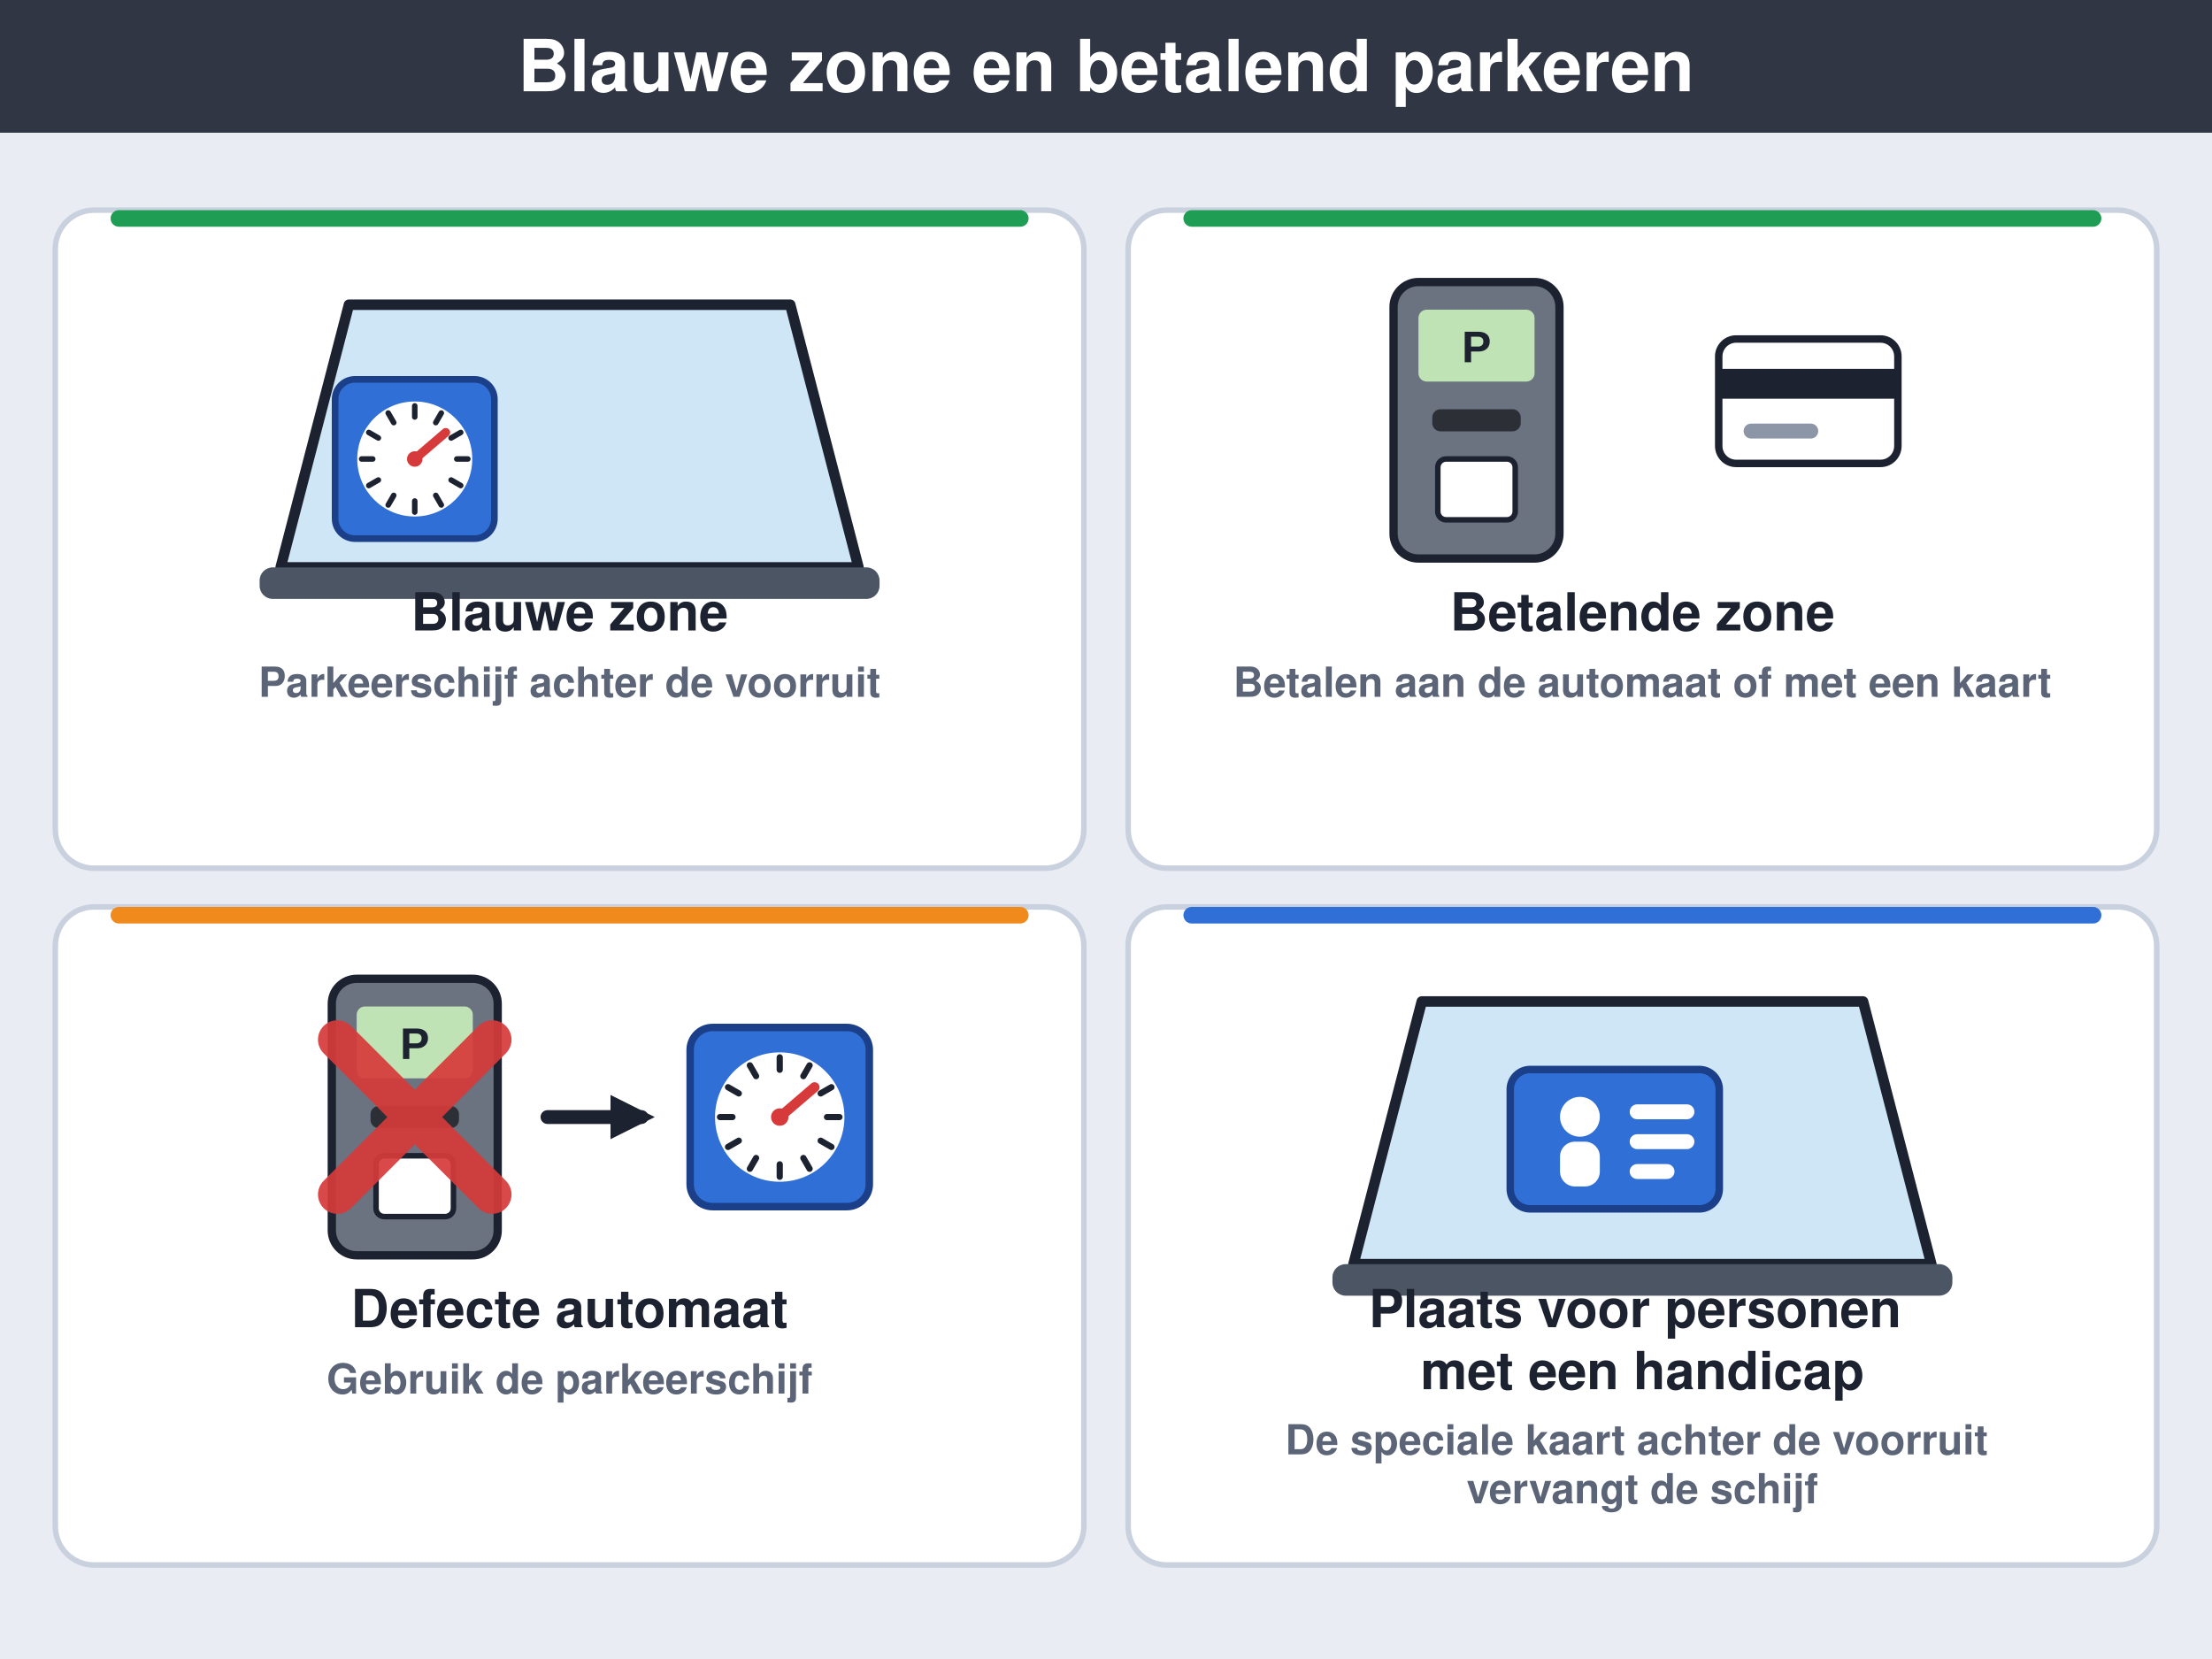
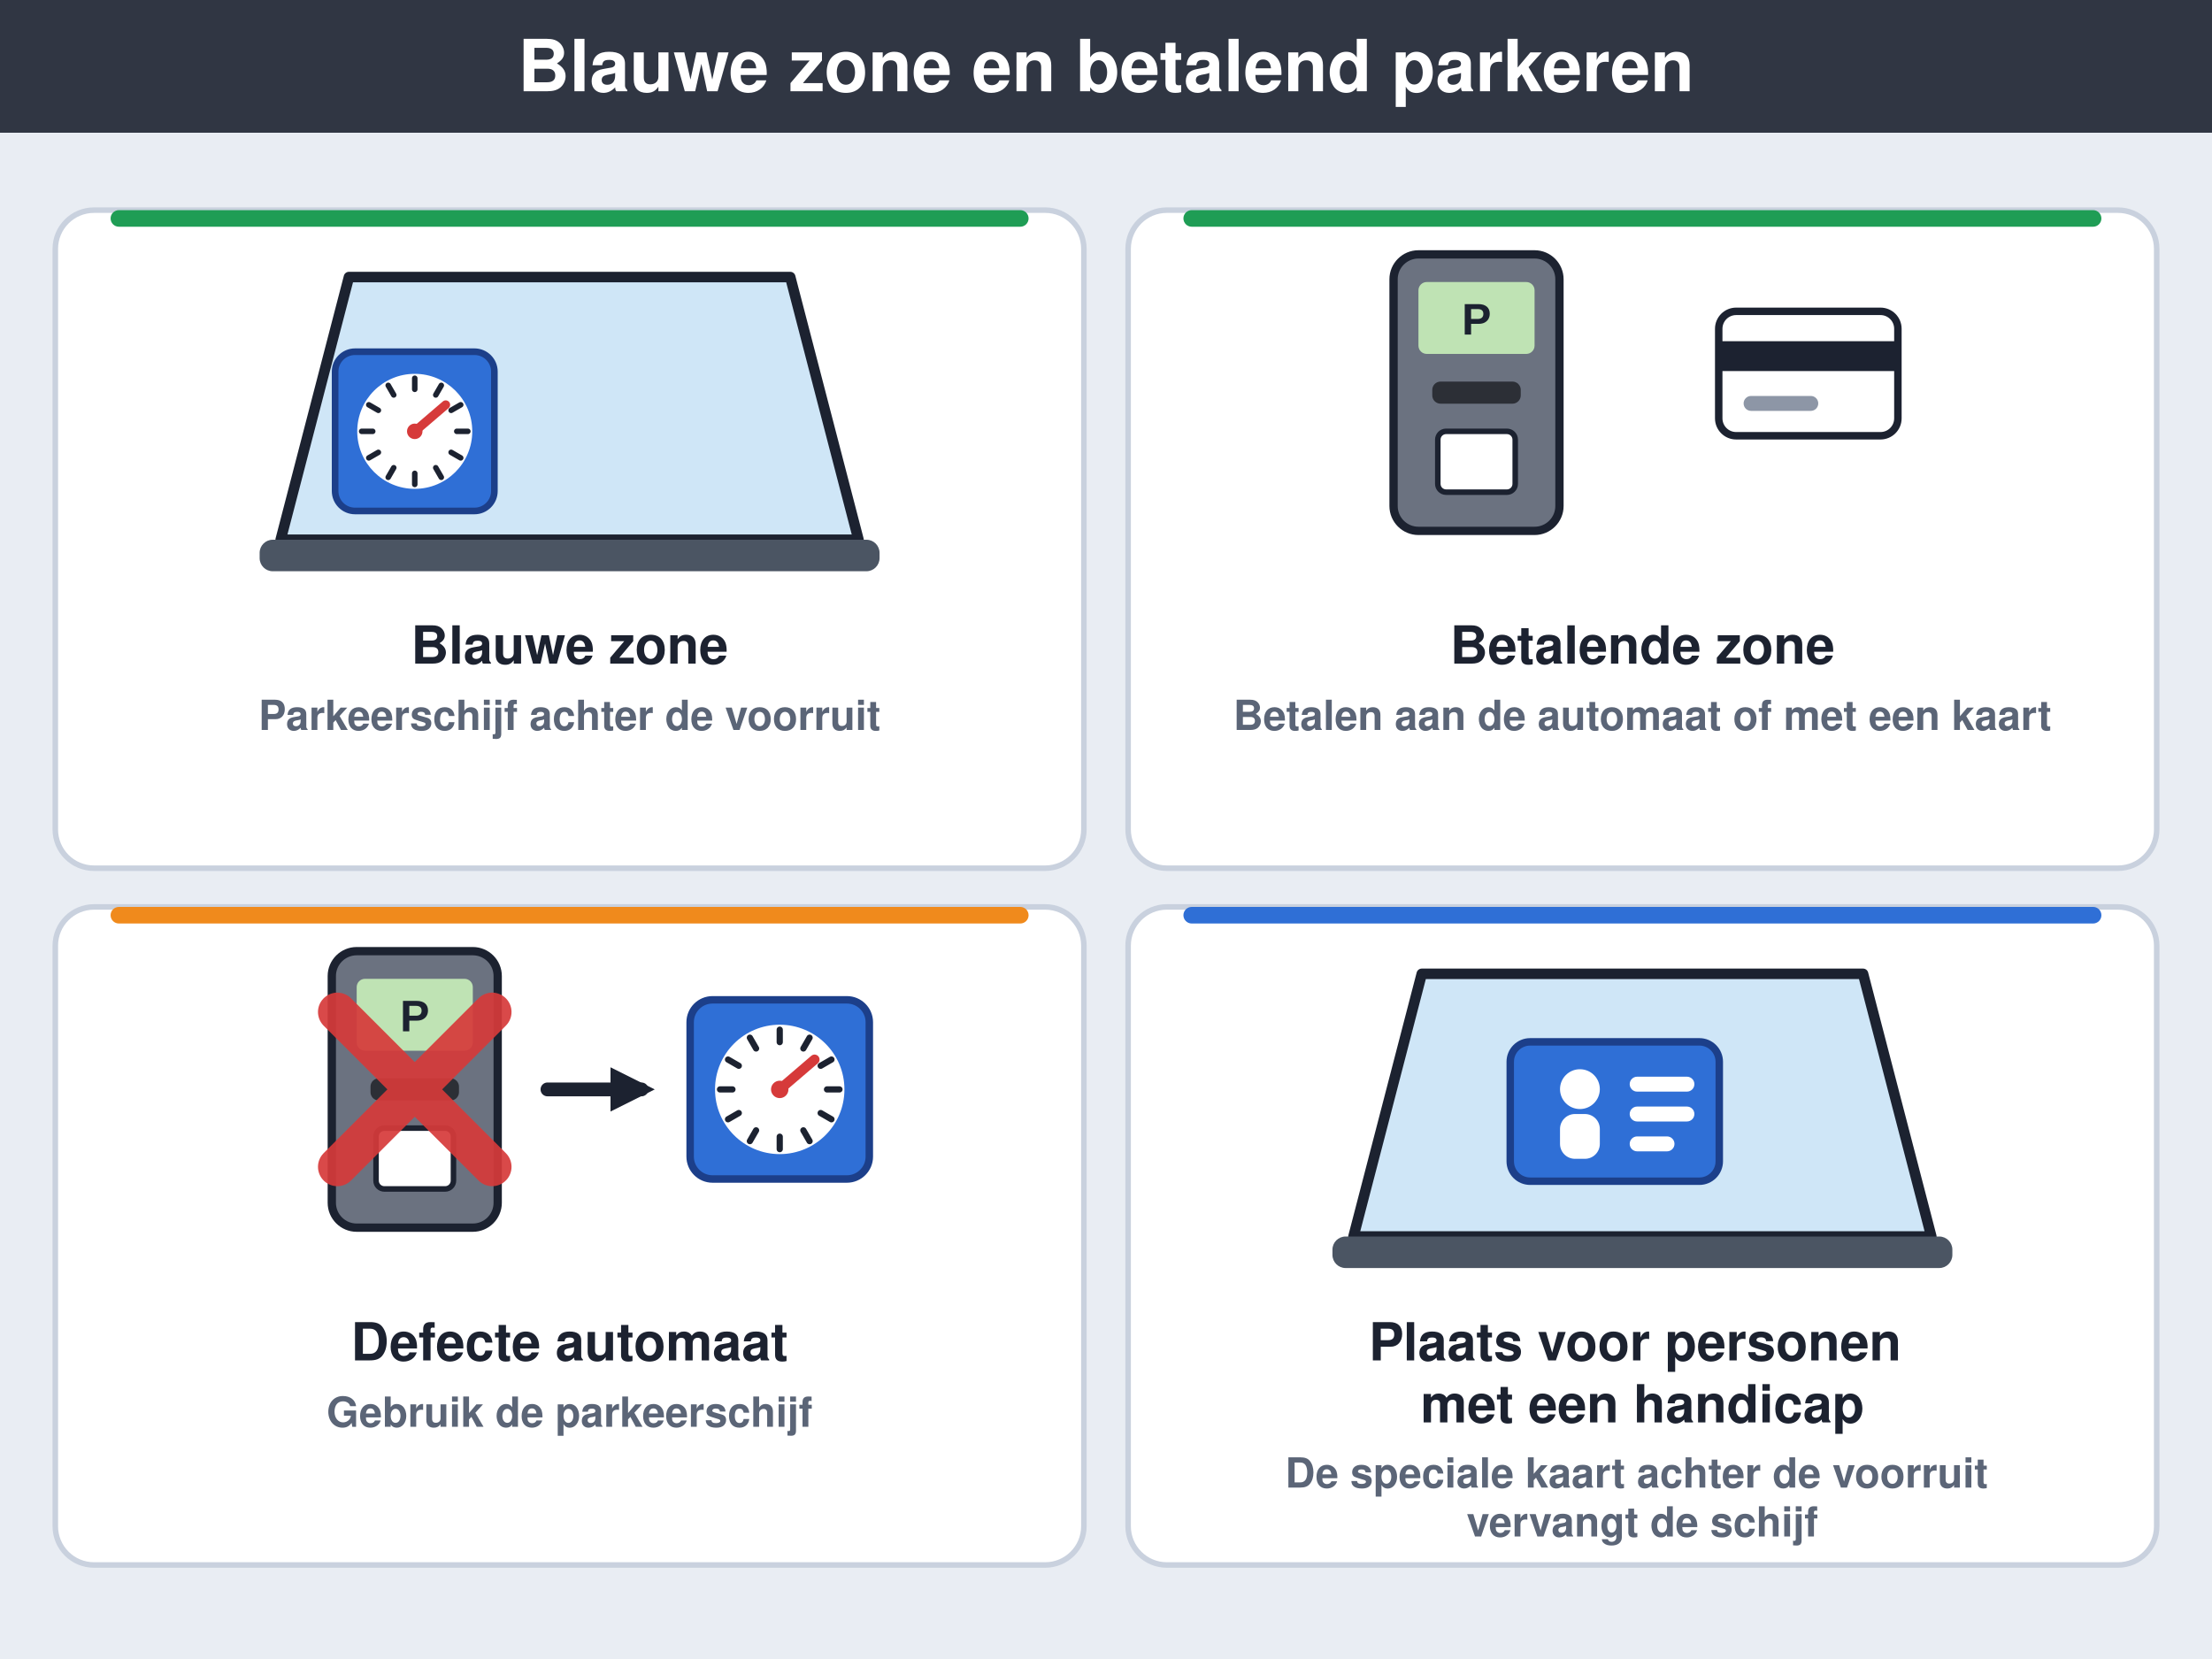
<svg xmlns="http://www.w3.org/2000/svg" viewBox="0 0 800 600" width="800" height="600" role="img" aria-labelledby="t d">
  <defs>
    <marker id="ah1c2230" viewBox="0 0 10 10" refX="7" refY="5" markerWidth="3.2" markerHeight="3.2" orient="auto" markerUnits="strokeWidth">
      <path d="M0 0 L10 5 L0 10 z" fill="#1c2230" />
    </marker>
  </defs>
  <rect width="800" height="600" fill="#e9edf3" />
  <rect x="20" y="76" width="372" height="238" rx="14" fill="#fff" stroke="#c9d1de" stroke-width="2" />
  <rect x="40" y="76" width="332" height="6" rx="3" fill="#1f9d55" />
-   <g transform="translate(206 152) rotate(0) scale(0.95)">
+   <g transform="translate(206 142) rotate(0) scale(0.95)">
    <path d="M-110,56 L-84,-44 L84,-44 L110,56 Z" fill="#cfe6f7" stroke="#1c2230" stroke-width="4" stroke-linejoin="round" />
    <rect x="-118" y="56" width="236" height="12" rx="5" fill="#4b5563" />
  </g>
-   <g transform="translate(150 166) rotate(0) scale(0.8)">
+   <g transform="translate(150 156) rotate(0) scale(0.8)">
    <rect x="-36" y="-36" width="72" height="72" rx="9" fill="#2f6fd6" stroke="#1c3f8a" stroke-width="3" />
    <circle r="26" fill="#fff" />
    <g stroke="#1c2230" stroke-width="2.5" stroke-linecap="round">
      <line x1="19" y1="0" x2="24" y2="0" />
      <line x1="16.45" y1="9.5" x2="20.78" y2="12" />
      <line x1="9.5" y1="16.45" x2="12" y2="20.78" />
      <line x1="0" y1="19" x2="0" y2="24" />
      <line x1="-9.5" y1="16.45" x2="-12" y2="20.78" />
      <line x1="-16.45" y1="9.5" x2="-20.78" y2="12" />
      <line x1="-19" y1="0" x2="-24" y2="0" />
      <line x1="-16.45" y1="-9.5" x2="-20.78" y2="-12" />
      <line x1="-9.5" y1="-16.45" x2="-12" y2="-20.78" />
      <line x1="0" y1="-19" x2="0" y2="-24" />
      <line x1="9.5" y1="-16.45" x2="12" y2="-20.78" />
      <line x1="16.45" y1="-9.5" x2="20.78" y2="-12" />
    </g>
    <path d="M0,0 L14,-12" stroke="#d63a3a" stroke-width="4" stroke-linecap="round" />
    <circle r="3.5" fill="#d63a3a" />
  </g>
-   <text x="206" y="228" font-family="Segoe UI, Helvetica, Arial, sans-serif" font-size="19" font-weight="700" fill="#1c2230" text-anchor="middle">
+   <text x="206" y="240" font-family="Segoe UI, Helvetica, Arial, sans-serif" font-size="19" font-weight="700" fill="#1c2230" text-anchor="middle">
    <tspan x="206" dy="0">Blauwe zone</tspan>
  </text>
-   <text x="206" y="252" font-family="Segoe UI, Helvetica, Arial, sans-serif" font-size="15" font-weight="600" fill="#5b6577" text-anchor="middle">
+   <text x="206" y="264" font-family="Segoe UI, Helvetica, Arial, sans-serif" font-size="15" font-weight="600" fill="#5b6577" text-anchor="middle">
    <tspan x="206" dy="0">Parkeerschijf achter de voorruit</tspan>
  </text>
  <rect x="408" y="76" width="372" height="238" rx="14" fill="#fff" stroke="#c9d1de" stroke-width="2" />
  <rect x="428" y="76" width="332" height="6" rx="3" fill="#1f9d55" />
-   <g transform="translate(534 152) rotate(0) scale(1)">
+   <g transform="translate(534 142) rotate(0) scale(1)">
    <rect x="-30" y="-50" width="60" height="100" rx="9" fill="#6b7280" stroke="#1c2230" stroke-width="3" />
    <rect x="-21" y="-40" width="42" height="26" rx="3" fill="#bfe3b4" />
    <text x="0" y="-21" font-family="Segoe UI, Arial, sans-serif" font-size="16" font-weight="700" fill="#1c2230" text-anchor="middle">P</text>
    <rect x="-16" y="-4" width="32" height="8" rx="3" fill="#2c2f36" />
    <rect x="-14" y="14" width="28" height="22" rx="3" fill="#fff" stroke="#1c2230" stroke-width="2" />
  </g>
-   <g transform="translate(654 146) rotate(0) scale(0.9)">
+   <g transform="translate(654 136) rotate(0) scale(0.9)">
    <rect x="-36" y="-26" width="72" height="50" rx="7" fill="#fff" stroke="#1c2230" stroke-width="3" />
    <rect x="-36" y="-14" width="72" height="12" fill="#1c2230" />
    <rect x="-26" y="8" width="30" height="6" rx="3" fill="#8d96a6" />
  </g>
-   <text x="594" y="228" font-family="Segoe UI, Helvetica, Arial, sans-serif" font-size="19" font-weight="700" fill="#1c2230" text-anchor="middle">
+   <text x="594" y="240" font-family="Segoe UI, Helvetica, Arial, sans-serif" font-size="19" font-weight="700" fill="#1c2230" text-anchor="middle">
    <tspan x="594" dy="0">Betalende zone</tspan>
  </text>
-   <text x="594" y="252" font-family="Segoe UI, Helvetica, Arial, sans-serif" font-size="15" font-weight="600" fill="#5b6577" text-anchor="middle">
+   <text x="594" y="264" font-family="Segoe UI, Helvetica, Arial, sans-serif" font-size="15" font-weight="600" fill="#5b6577" text-anchor="middle">
    <tspan x="594" dy="0">Betalen aan de automaat of met een kaart</tspan>
  </text>
  <rect x="20" y="328" width="372" height="238" rx="14" fill="#fff" stroke="#c9d1de" stroke-width="2" />
  <rect x="40" y="328" width="332" height="6" rx="3" fill="#f08a1c" />
-   <g transform="translate(150 404) rotate(0) scale(1)">
+   <g transform="translate(150 394) rotate(0) scale(1)">
    <rect x="-30" y="-50" width="60" height="100" rx="9" fill="#6b7280" stroke="#1c2230" stroke-width="3" />
    <rect x="-21" y="-40" width="42" height="26" rx="3" fill="#bfe3b4" />
    <text x="0" y="-21" font-family="Segoe UI, Arial, sans-serif" font-size="16" font-weight="700" fill="#1c2230" text-anchor="middle">P</text>
    <rect x="-16" y="-4" width="32" height="8" rx="3" fill="#2c2f36" />
    <rect x="-14" y="14" width="28" height="22" rx="3" fill="#fff" stroke="#1c2230" stroke-width="2" />
  </g>
  <g stroke="#d63a3a" stroke-width="14" stroke-linecap="round" opacity="0.92">
-     <line x1="122" y1="376" x2="178" y2="432" />
-     <line x1="178" y1="376" x2="122" y2="432" />
+     <line x1="122" y1="366" x2="178" y2="422" />
+     <line x1="178" y1="366" x2="122" y2="422" />
  </g>
-   <path d="M198,404 L232,404" fill="none" stroke="#1c2230" stroke-width="5" stroke-linecap="round" stroke-linejoin="round" marker-end="url(#ah1c2230)" />
-   <g transform="translate(282 404) rotate(0) scale(0.9)">
+   <path d="M198,394 L232,394" fill="none" stroke="#1c2230" stroke-width="5" stroke-linecap="round" stroke-linejoin="round" marker-end="url(#ah1c2230)" />
+   <g transform="translate(282 394) rotate(0) scale(0.9)">
    <rect x="-36" y="-36" width="72" height="72" rx="9" fill="#2f6fd6" stroke="#1c3f8a" stroke-width="3" />
    <circle r="26" fill="#fff" />
    <g stroke="#1c2230" stroke-width="2.5" stroke-linecap="round">
      <line x1="19" y1="0" x2="24" y2="0" />
      <line x1="16.45" y1="9.5" x2="20.78" y2="12" />
      <line x1="9.5" y1="16.45" x2="12" y2="20.78" />
      <line x1="0" y1="19" x2="0" y2="24" />
      <line x1="-9.5" y1="16.45" x2="-12" y2="20.78" />
      <line x1="-16.45" y1="9.5" x2="-20.78" y2="12" />
      <line x1="-19" y1="0" x2="-24" y2="0" />
      <line x1="-16.45" y1="-9.5" x2="-20.78" y2="-12" />
      <line x1="-9.5" y1="-16.45" x2="-12" y2="-20.78" />
      <line x1="0" y1="-19" x2="0" y2="-24" />
      <line x1="9.5" y1="-16.45" x2="12" y2="-20.78" />
      <line x1="16.45" y1="-9.5" x2="20.78" y2="-12" />
    </g>
    <path d="M0,0 L14,-12" stroke="#d63a3a" stroke-width="4" stroke-linecap="round" />
    <circle r="3.5" fill="#d63a3a" />
  </g>
-   <text x="206" y="480" font-family="Segoe UI, Helvetica, Arial, sans-serif" font-size="19" font-weight="700" fill="#1c2230" text-anchor="middle">
+   <text x="206" y="492" font-family="Segoe UI, Helvetica, Arial, sans-serif" font-size="19" font-weight="700" fill="#1c2230" text-anchor="middle">
    <tspan x="206" dy="0">Defecte automaat</tspan>
  </text>
-   <text x="206" y="504" font-family="Segoe UI, Helvetica, Arial, sans-serif" font-size="15" font-weight="600" fill="#5b6577" text-anchor="middle">
+   <text x="206" y="516" font-family="Segoe UI, Helvetica, Arial, sans-serif" font-size="15" font-weight="600" fill="#5b6577" text-anchor="middle">
    <tspan x="206" dy="0">Gebruik de parkeerschijf</tspan>
  </text>
  <rect x="408" y="328" width="372" height="238" rx="14" fill="#fff" stroke="#c9d1de" stroke-width="2" />
  <rect x="428" y="328" width="332" height="6" rx="3" fill="#2f6fd6" />
-   <g transform="translate(594 404) rotate(0) scale(0.95)">
+   <g transform="translate(594 394) rotate(0) scale(0.95)">
    <path d="M-110,56 L-84,-44 L84,-44 L110,56 Z" fill="#cfe6f7" stroke="#1c2230" stroke-width="4" stroke-linejoin="round" />
    <rect x="-118" y="56" width="236" height="12" rx="5" fill="#4b5563" />
  </g>
-   <g transform="translate(584 412) rotate(0) scale(0.9)">
+   <g transform="translate(584 402) rotate(0) scale(0.9)">
    <rect x="-42" y="-28" width="84" height="56" rx="8" fill="#2f6fd6" stroke="#1c3f8a" stroke-width="3" />
    <circle cx="-14" cy="-9" r="8" fill="#fff" />
    <rect x="-22" y="1" width="16" height="18" rx="6" fill="#fff" />
    <rect x="6" y="-14" width="26" height="6" rx="3" fill="#fff" />
    <rect x="6" y="-2" width="26" height="6" rx="3" fill="#fff" />
    <rect x="6" y="10" width="18" height="6" rx="3" fill="#fff" />
  </g>
-   <text x="594" y="480" font-family="Segoe UI, Helvetica, Arial, sans-serif" font-size="19" font-weight="700" fill="#1c2230" text-anchor="middle">
+   <text x="594" y="492" font-family="Segoe UI, Helvetica, Arial, sans-serif" font-size="19" font-weight="700" fill="#1c2230" text-anchor="middle">
    <tspan x="594" dy="0">Plaats voor personen</tspan>
    <tspan x="594" dy="22.42">met een handicap</tspan>
  </text>
-   <text x="594" y="526" font-family="Segoe UI, Helvetica, Arial, sans-serif" font-size="15" font-weight="600" fill="#5b6577" text-anchor="middle">
+   <text x="594" y="538" font-family="Segoe UI, Helvetica, Arial, sans-serif" font-size="15" font-weight="600" fill="#5b6577" text-anchor="middle">
    <tspan x="594" dy="0">De speciale kaart achter de voorruit</tspan>
    <tspan x="594" dy="17.7">vervangt de schijf</tspan>
  </text>
  <rect x="0" y="0" width="800" height="48" fill="#1c2230" opacity="0.9" />
  <text x="400" y="33" font-family="Segoe UI, Helvetica, Arial, sans-serif" font-size="26" font-weight="700" fill="#fff" text-anchor="middle">
    <tspan x="400" dy="0">Blauwe zone en betalend parkeren</tspan>
  </text>
</svg>
